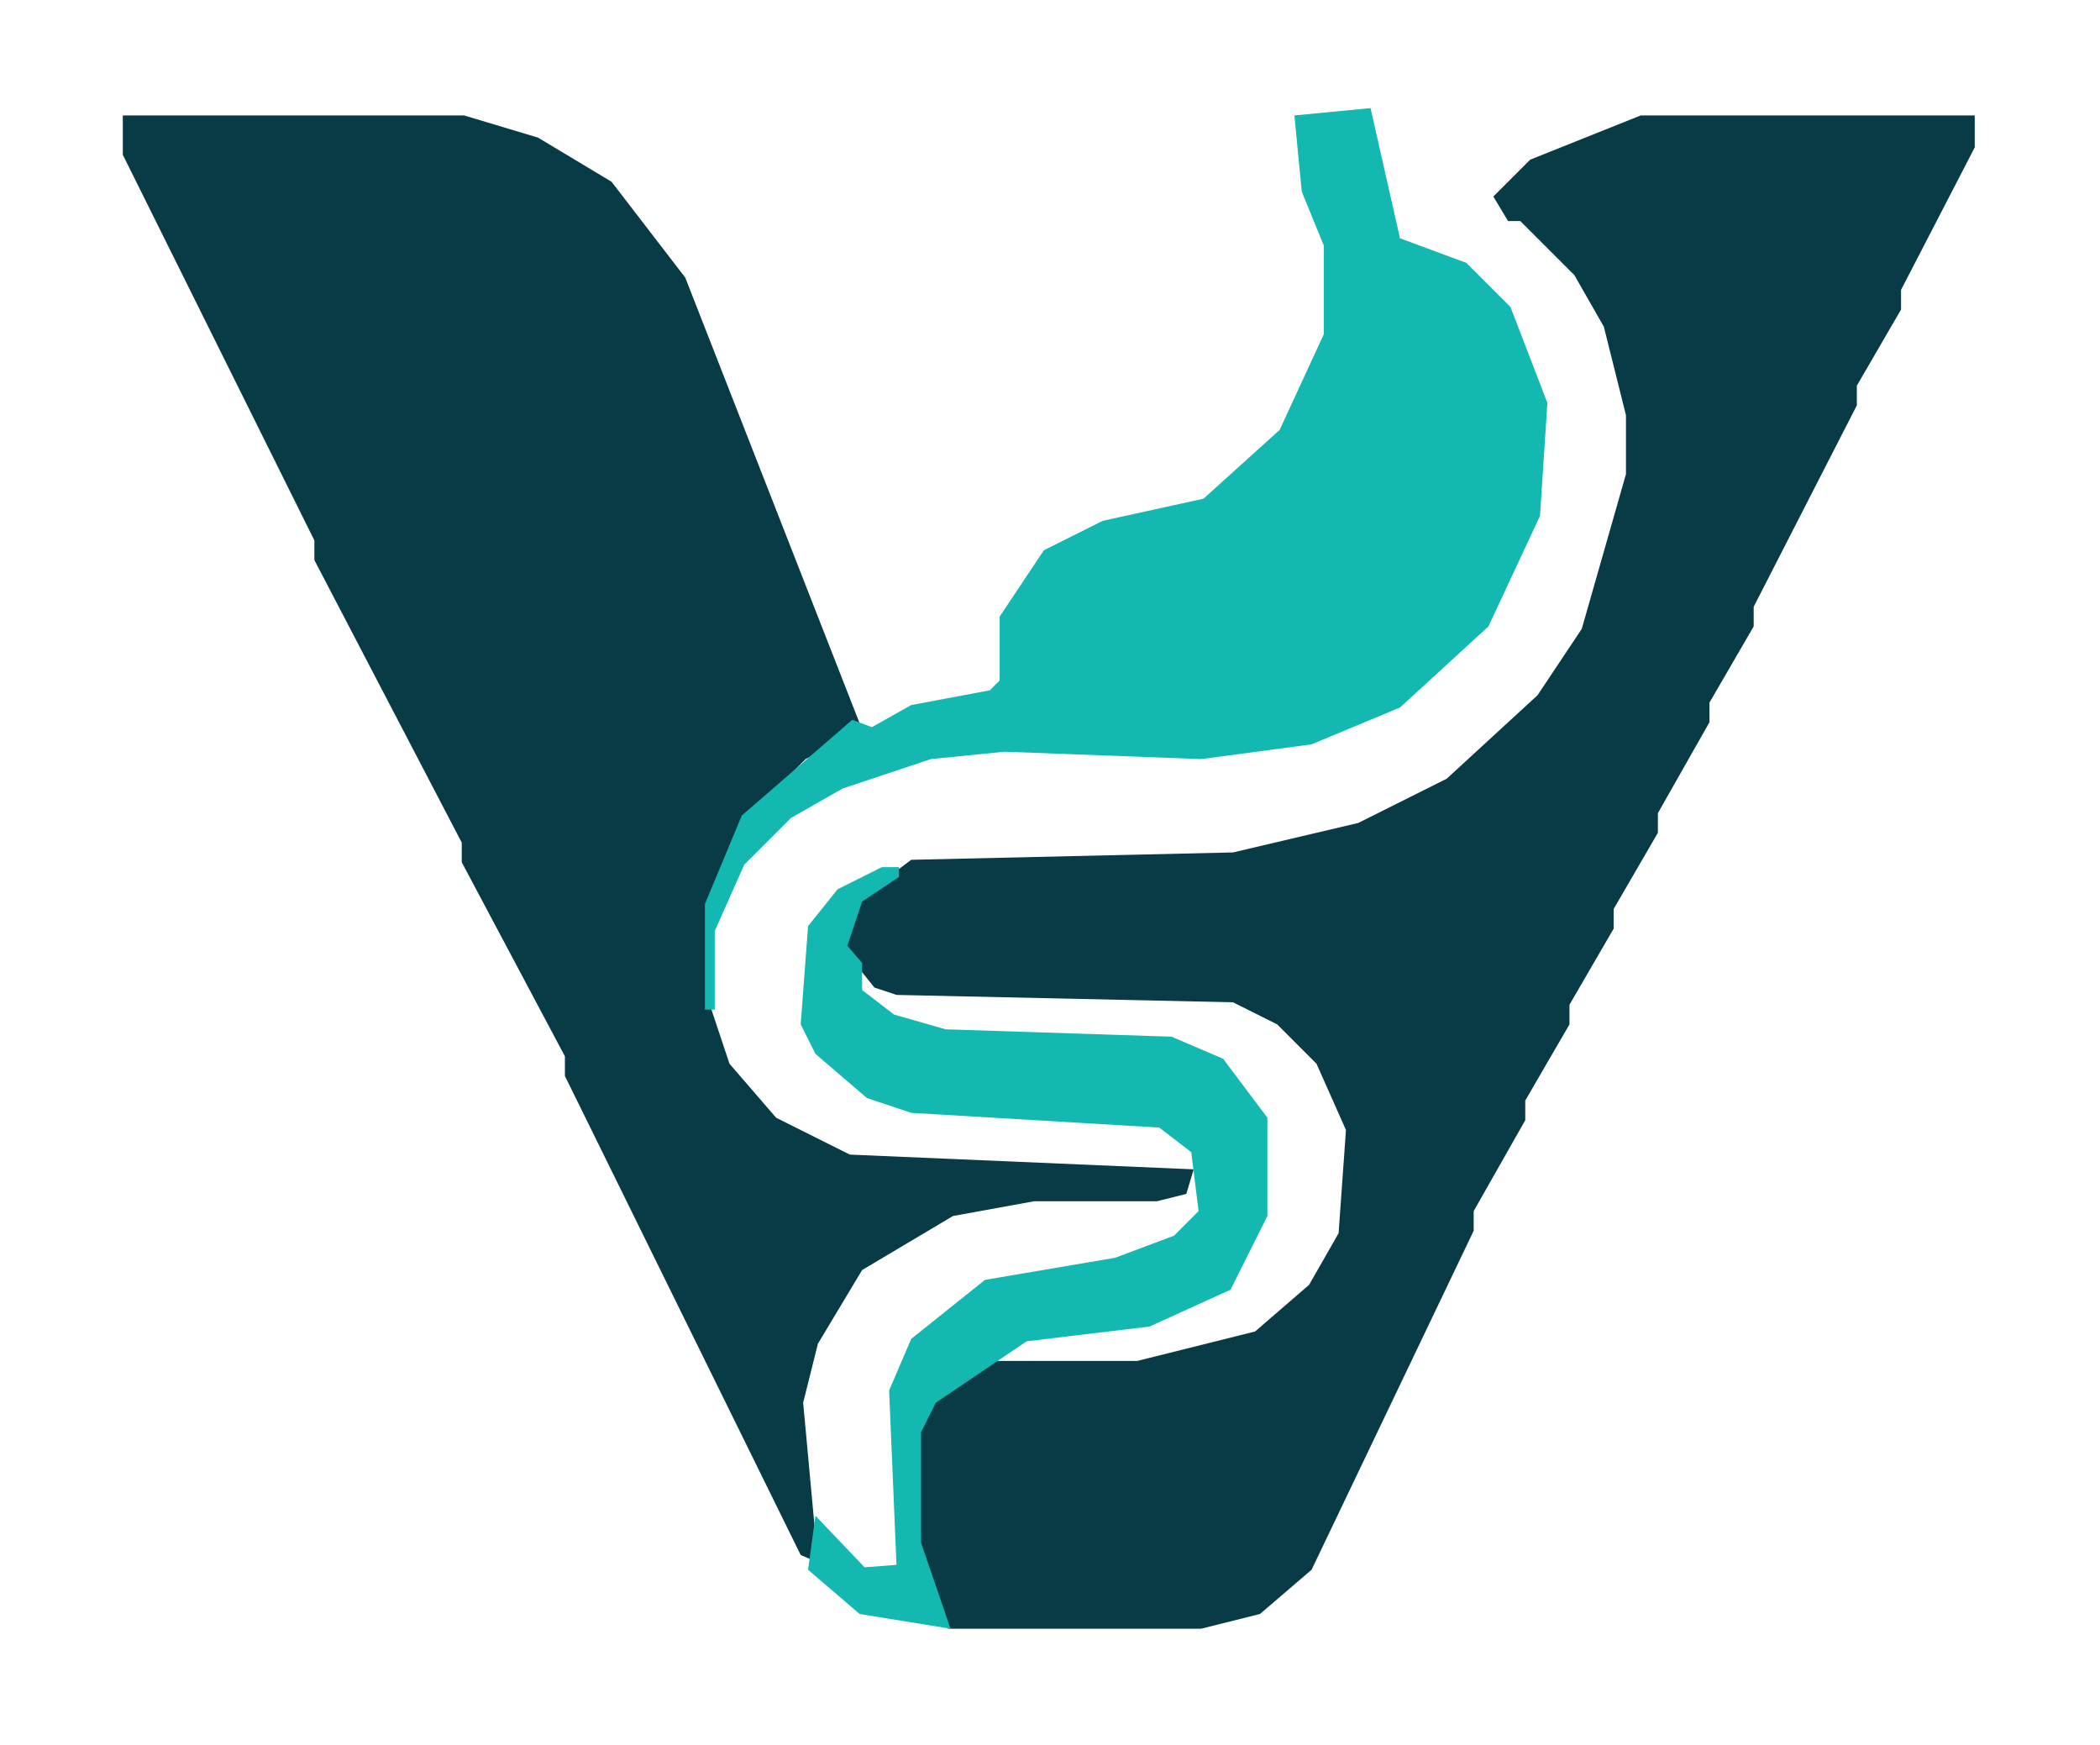
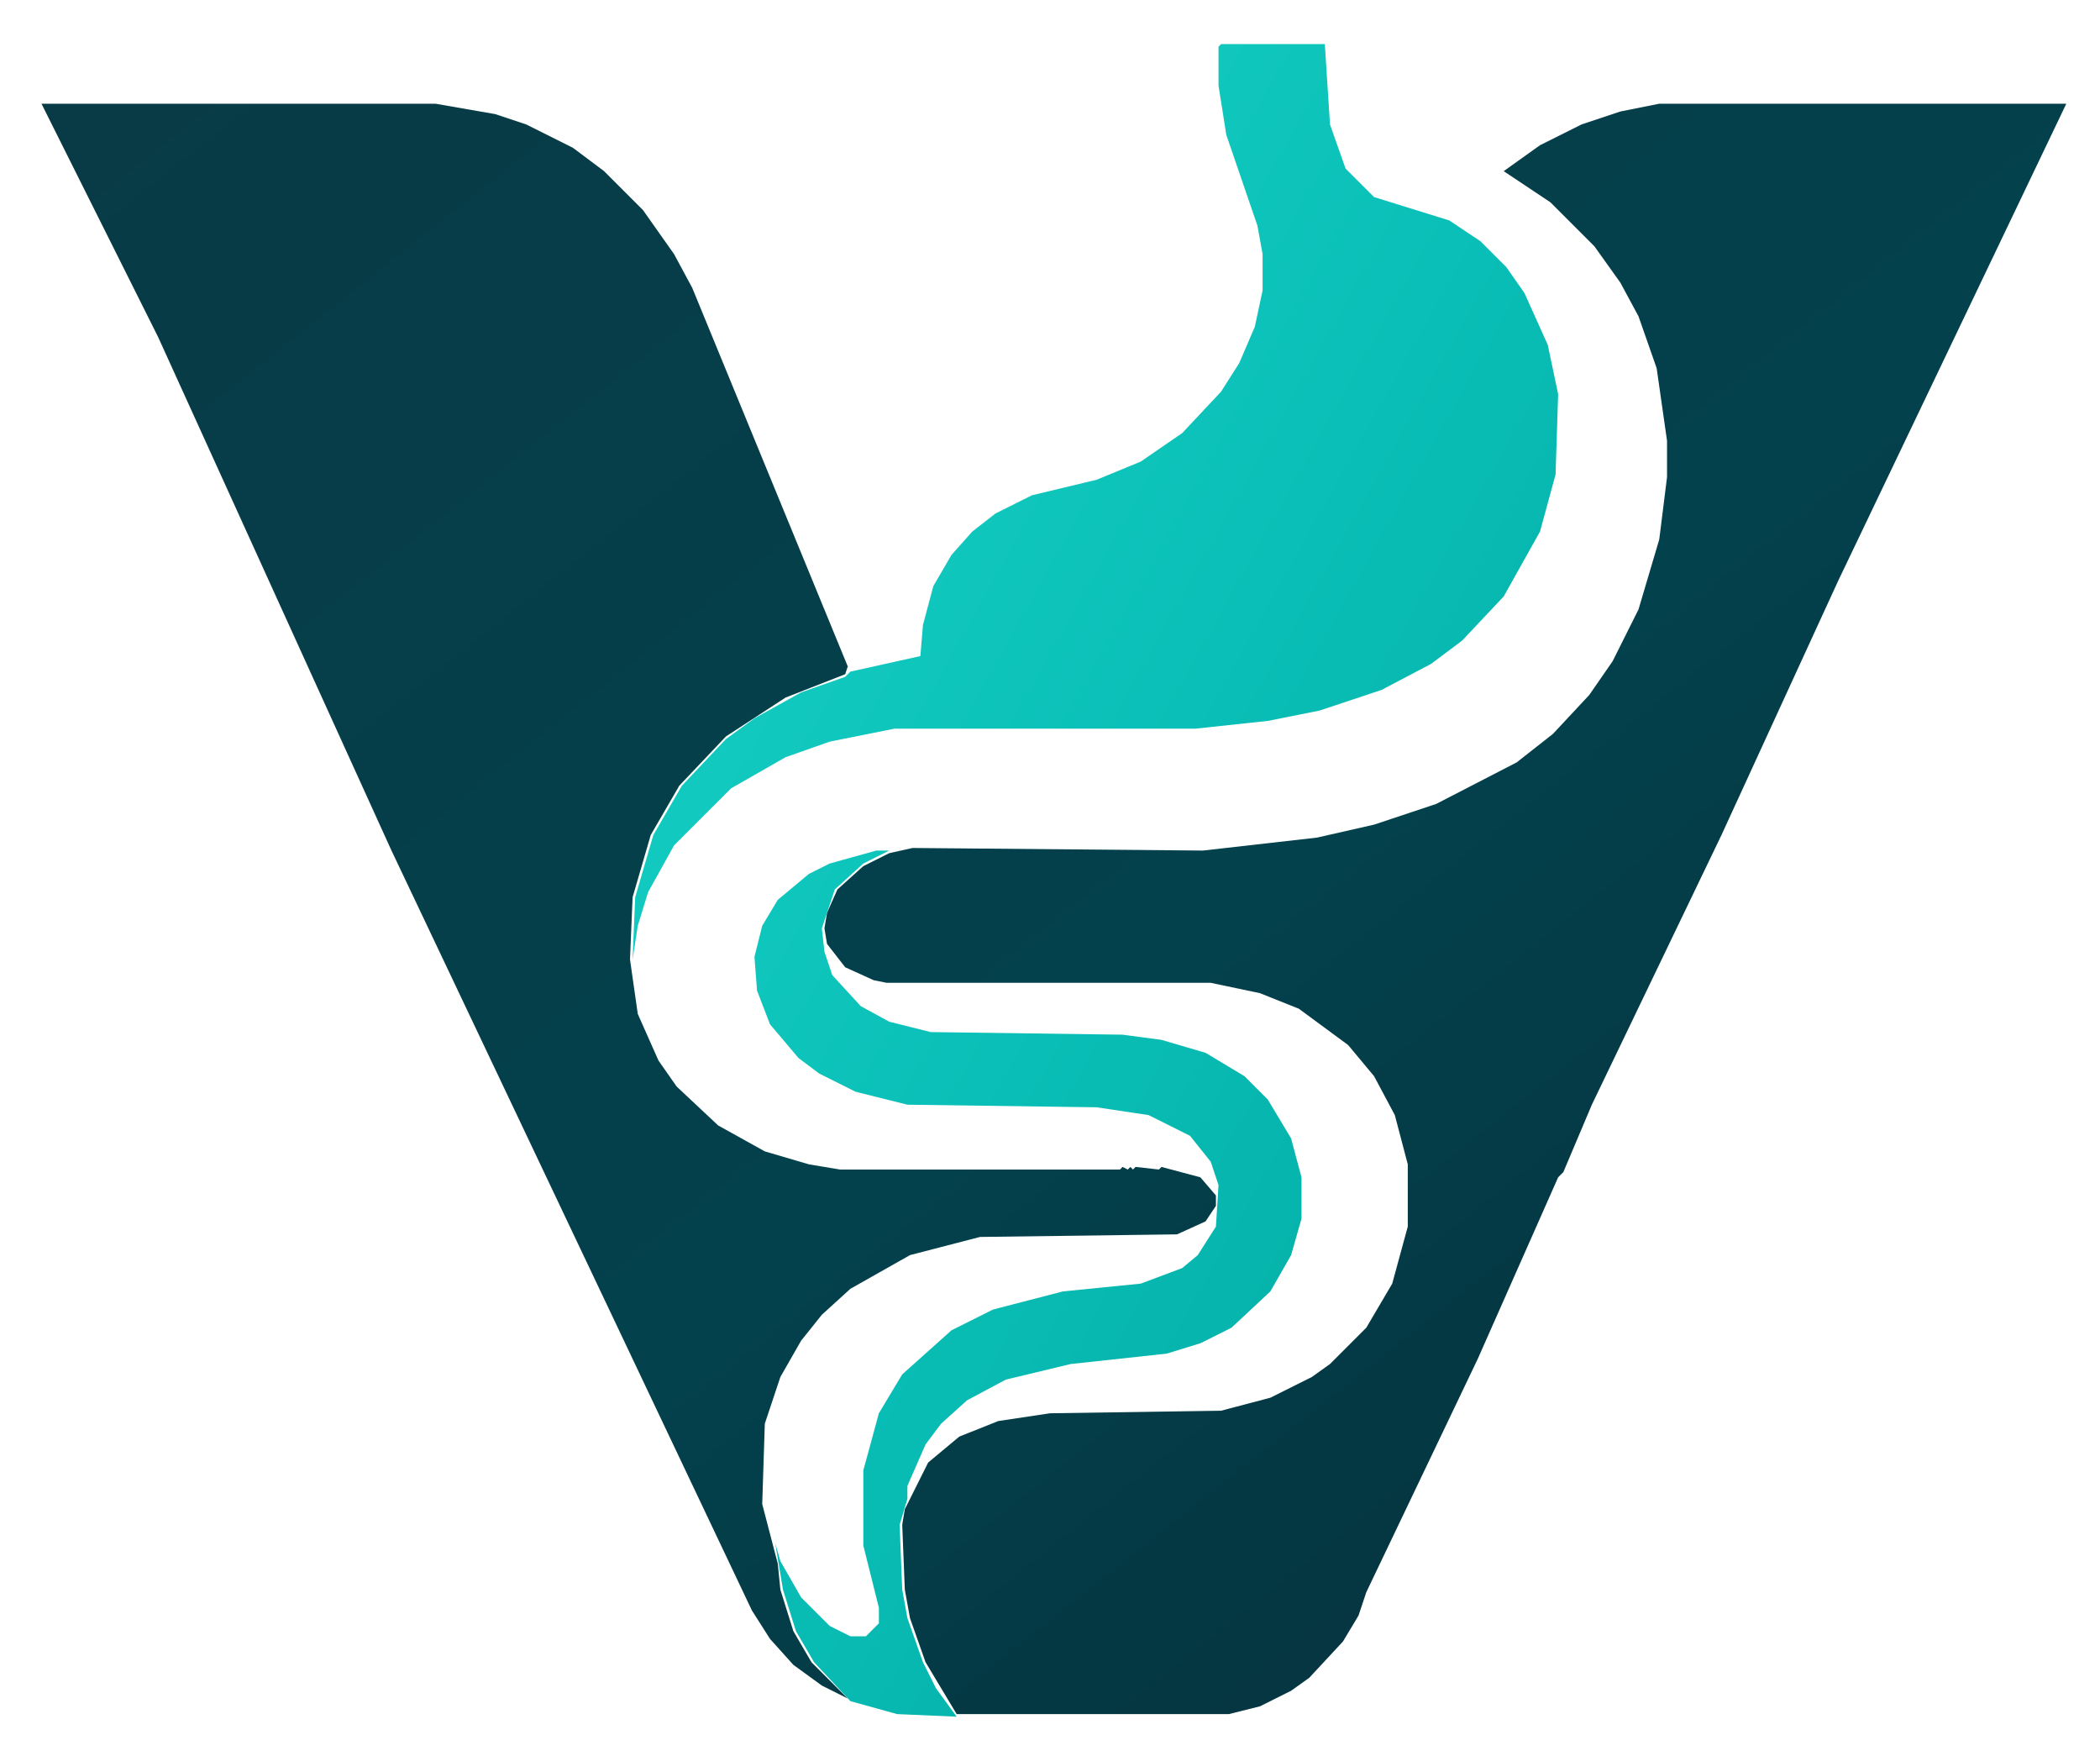
- <svg xmlns="http://www.w3.org/2000/svg" viewBox="0 0 855 710" role="img" aria-label="VISCERA logo">
-   <path fill="#083B46" d="M804 47 L668 47 L623 65 L608 80 L614 90 L619 90 L641 112 L653 133 L662 169 L662 193 L644 256 L626 283 L589 317 L553 335 L502 347 L371 350 L347 368 L344 387 L356 402 L365 405 L502 408 L520 417 L536 433 L548 460 L545 502 L533 523 L511 542 L463 554 L401 554 L380 569 L374 581 L374 630 L386 663 L489 663 L513 657 L534 639 L600 501 L600 493 L621 456 L621 448 L639 417 L639 409 L657 378 L657 370 L675 339 L675 331 L696 294 L696 286 L714 255 L714 247 L756 165 L756 157 L774 126 L774 118 L804 60 Z" />
-   <path fill="#083B46" d="M50 47 L50 63 L128 220 L128 228 L188 343 L188 351 L230 430 L230 438 L326 633 L333 636 L327 571 L333 547 L351 517 L388 495 L421 489 L471 489 L483 486 L486 476 L346 470 L316 455 L297 433 L288 406 L288 373 L294 352 L306 331 L328 309 L351 297 L279 113 L249 74 L219 56 L189 47 Z" />
-   <path fill="#13B8B0" d="M359 353 L341 362 L329 377 L326 417 L332 429 L353 447 L371 453 L472 459 L485 469 L488 493 L478 503 L454 512 L401 521 L371 545 L362 566 L365 637 L352 638 L332 617 L329 639 L350 657 L387 663 L375 628 L375 583 L381 571 L418 546 L468 540 L501 525 L516 495 L516 455 L498 431 L477 422 L385 419 L364 413 L351 403 L351 392 L345 385 L351 367 L366 357 L366 353 Z" />
-   <path fill="#13B8B0" d="M558 44 L527 47 L530 78 L539 100 L539 136 L521 175 L490 203 L449 212 L425 224 L407 251 L407 277 L403 281 L371 287 L355 296 L347 293 L302 332 L287 368 L287 411 L291 411 L291 379 L303 352 L322 333 L343 321 L379 309 L409 306 L489 309 L534 303 L570 288 L606 255 L627 210 L630 164 L615 125 L597 107 L570 97 Z" />
+ <svg xmlns="http://www.w3.org/2000/svg" viewBox="220 287 810 677" role="img" aria-label="VISCERA : monogramme médical de chirurgie viscérale">
+   <defs>
+     <linearGradient id="midnight" x1="0" y1="0" x2="1" y2="1">
+       <stop stop-color="#083B46" />
+       <stop offset=".55" stop-color="#03414C" />
+       <stop offset="1" stop-color="#062D38" />
+     </linearGradient>
+     <linearGradient id="turquoise" x1="0" y1="0" x2="1" y2="1">
+       <stop stop-color="#1CD4C8" />
+       <stop offset=".5" stop-color="#09BFB7" />
+       <stop offset="1" stop-color="#02A69E" />
+     </linearGradient>
+   </defs>
+   <path fill="url(#midnight)" fill-rule="evenodd" d="M1017,327 L860,327 L845,330 L830,335 L814,343 L800,353 L818,365 L835,382 L845,396 L852,409 L859,429 L863,457 L863,471 L860,495 L852,522 L842,542 L833,555 L819,570 L805,581 L774,597 L750,605 L728,610 L684,615 L572,614 L563,616 L553,621 L543,630 L539,639 L538,645 L539,651 L546,660 L557,665 L562,666 L687,666 L706,670 L721,676 L740,690 L750,702 L758,717 L763,736 L763,760 L757,782 L747,799 L733,813 L726,818 L710,826 L691,831 L625,832 L605,835 L590,841 L578,851 L569,869 L568,875 L569,900 L571,911 L577,928 L589,948 L694,948 L706,945 L718,939 L725,934 L738,920 L744,910 L747,901 L790,811 L821,741 L823,739 L834,713 L884,609 L929,511Z M236,327 L281,417 L371,615 L510,908 L517,919 L526,929 L537,937 L547,942 L533,928 L526,916 L521,900 L520,890 L514,867 L515,836 L521,818 L529,804 L537,794 L548,784 L571,771 L598,764 L674,763 L685,758 L689,752 L689,748 L683,741 L668,737 L667,738 L658,737 L657,738 L656,737 L655,738 L653,737 L652,738 L544,738 L532,736 L515,731 L497,721 L481,706 L474,696 L466,678 L463,657 L464,633 L471,609 L482,590 L500,571 L523,556 L546,547 L547,544 L487,398 L480,385 L468,368 L453,353 L441,344 L423,335 L411,331 L388,327Z" />
+   <path fill="url(#turquoise)" fill-rule="evenodd" d="M558,615 L540,620 L532,624 L520,634 L514,644 L511,656 L512,669 L517,682 L528,695 L536,701 L550,708 L570,713 L643,714 L663,717 L679,725 L687,735 L690,744 L689,760 L682,771 L676,776 L660,782 L630,785 L603,792 L587,800 L568,817 L559,832 L553,854 L553,883 L559,907 L559,913 L554,918 L548,918 L540,914 L529,903 L521,889 L519,882 L522,900 L527,916 L534,928 L548,943 L566,948 L589,949 L581,938 L576,928 L570,911 L568,900 L567,875 L570,865 L570,860 L577,844 L583,836 L593,827 L608,819 L633,813 L670,809 L683,805 L695,799 L710,785 L718,771 L722,757 L722,741 L718,726 L709,711 L700,702 L685,693 L668,688 L653,686 L579,685 L563,681 L552,675 L541,663 L538,654 L537,645 L542,630 L553,620 L563,615 L566,615Z M731,304 L691,304 L690,305 L690,320 L693,339 L705,374 L707,385 L707,399 L704,413 L698,427 L691,438 L676,454 L660,465 L643,472 L618,478 L604,485 L595,492 L587,501 L580,513 L576,528 L575,540 L548,546 L546,548 L529,554 L511,564 L500,572 L483,590 L472,609 L465,633 L464,657 L466,644 L470,631 L480,613 L502,591 L523,579 L540,573 L565,568 L681,568 L709,565 L729,561 L753,553 L772,543 L784,534 L800,517 L814,492 L820,470 L821,439 L817,420 L808,400 L801,390 L791,380 L779,372 L750,363 L739,352 L733,335Z" />
</svg>
